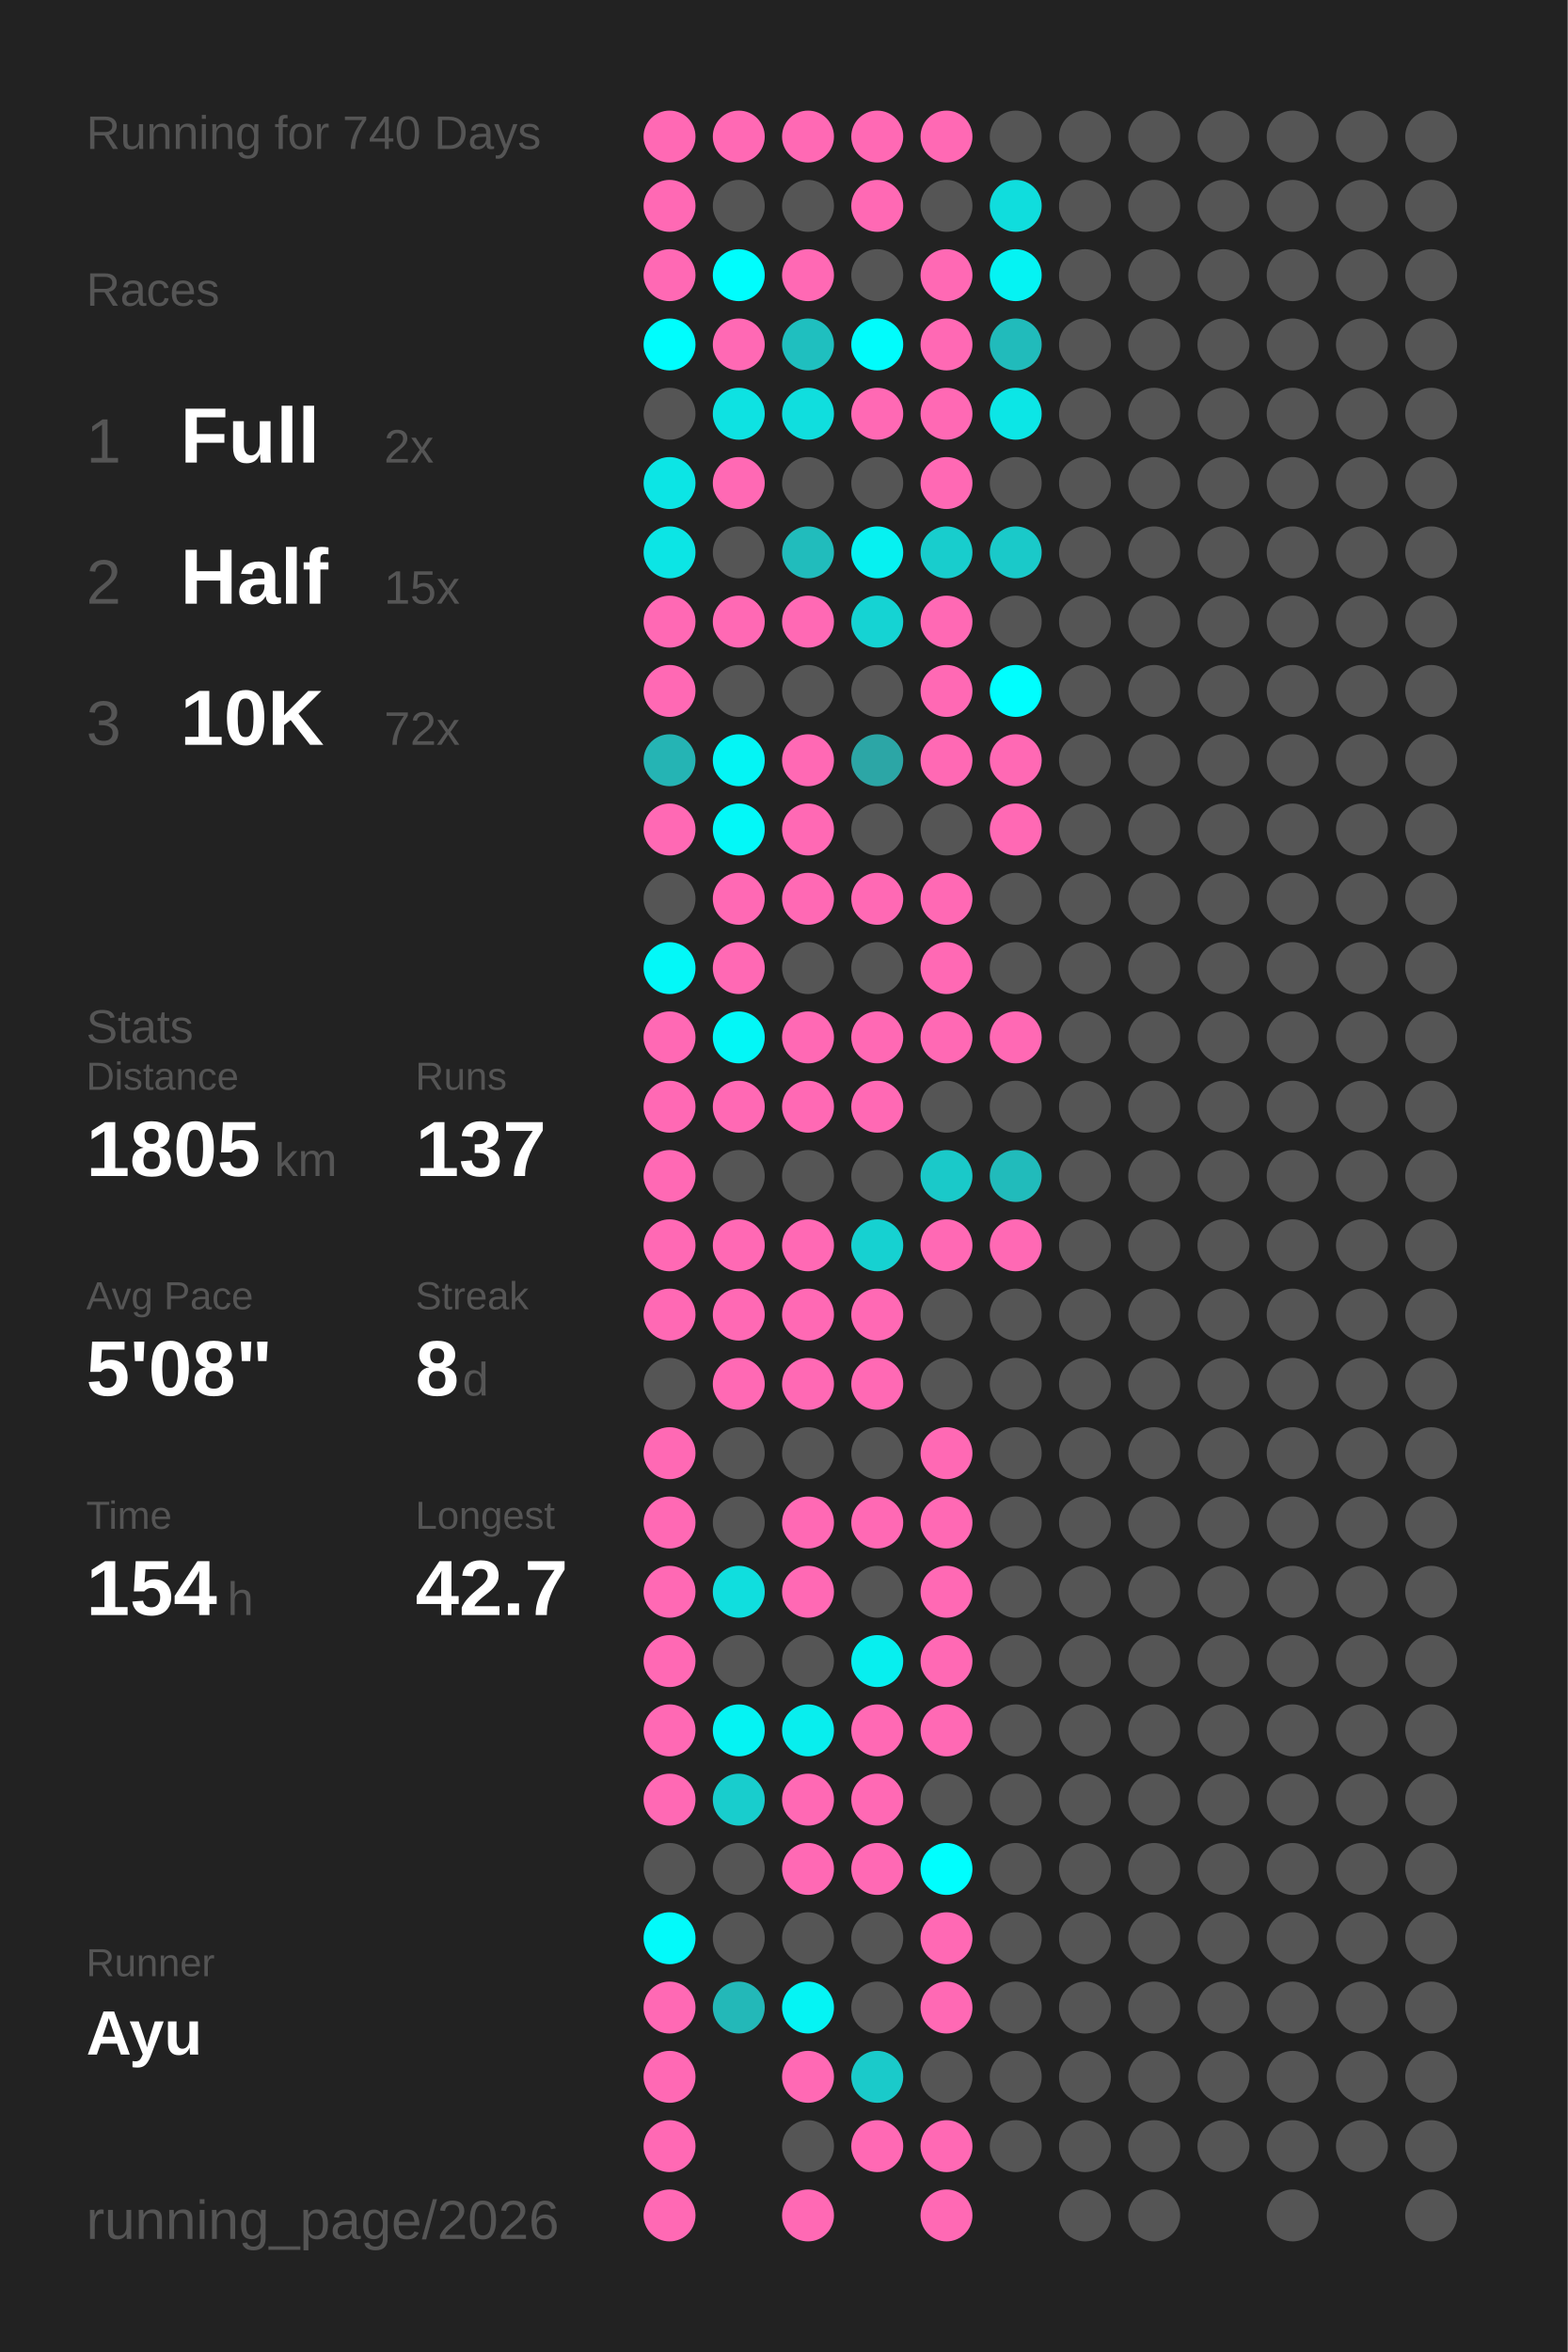
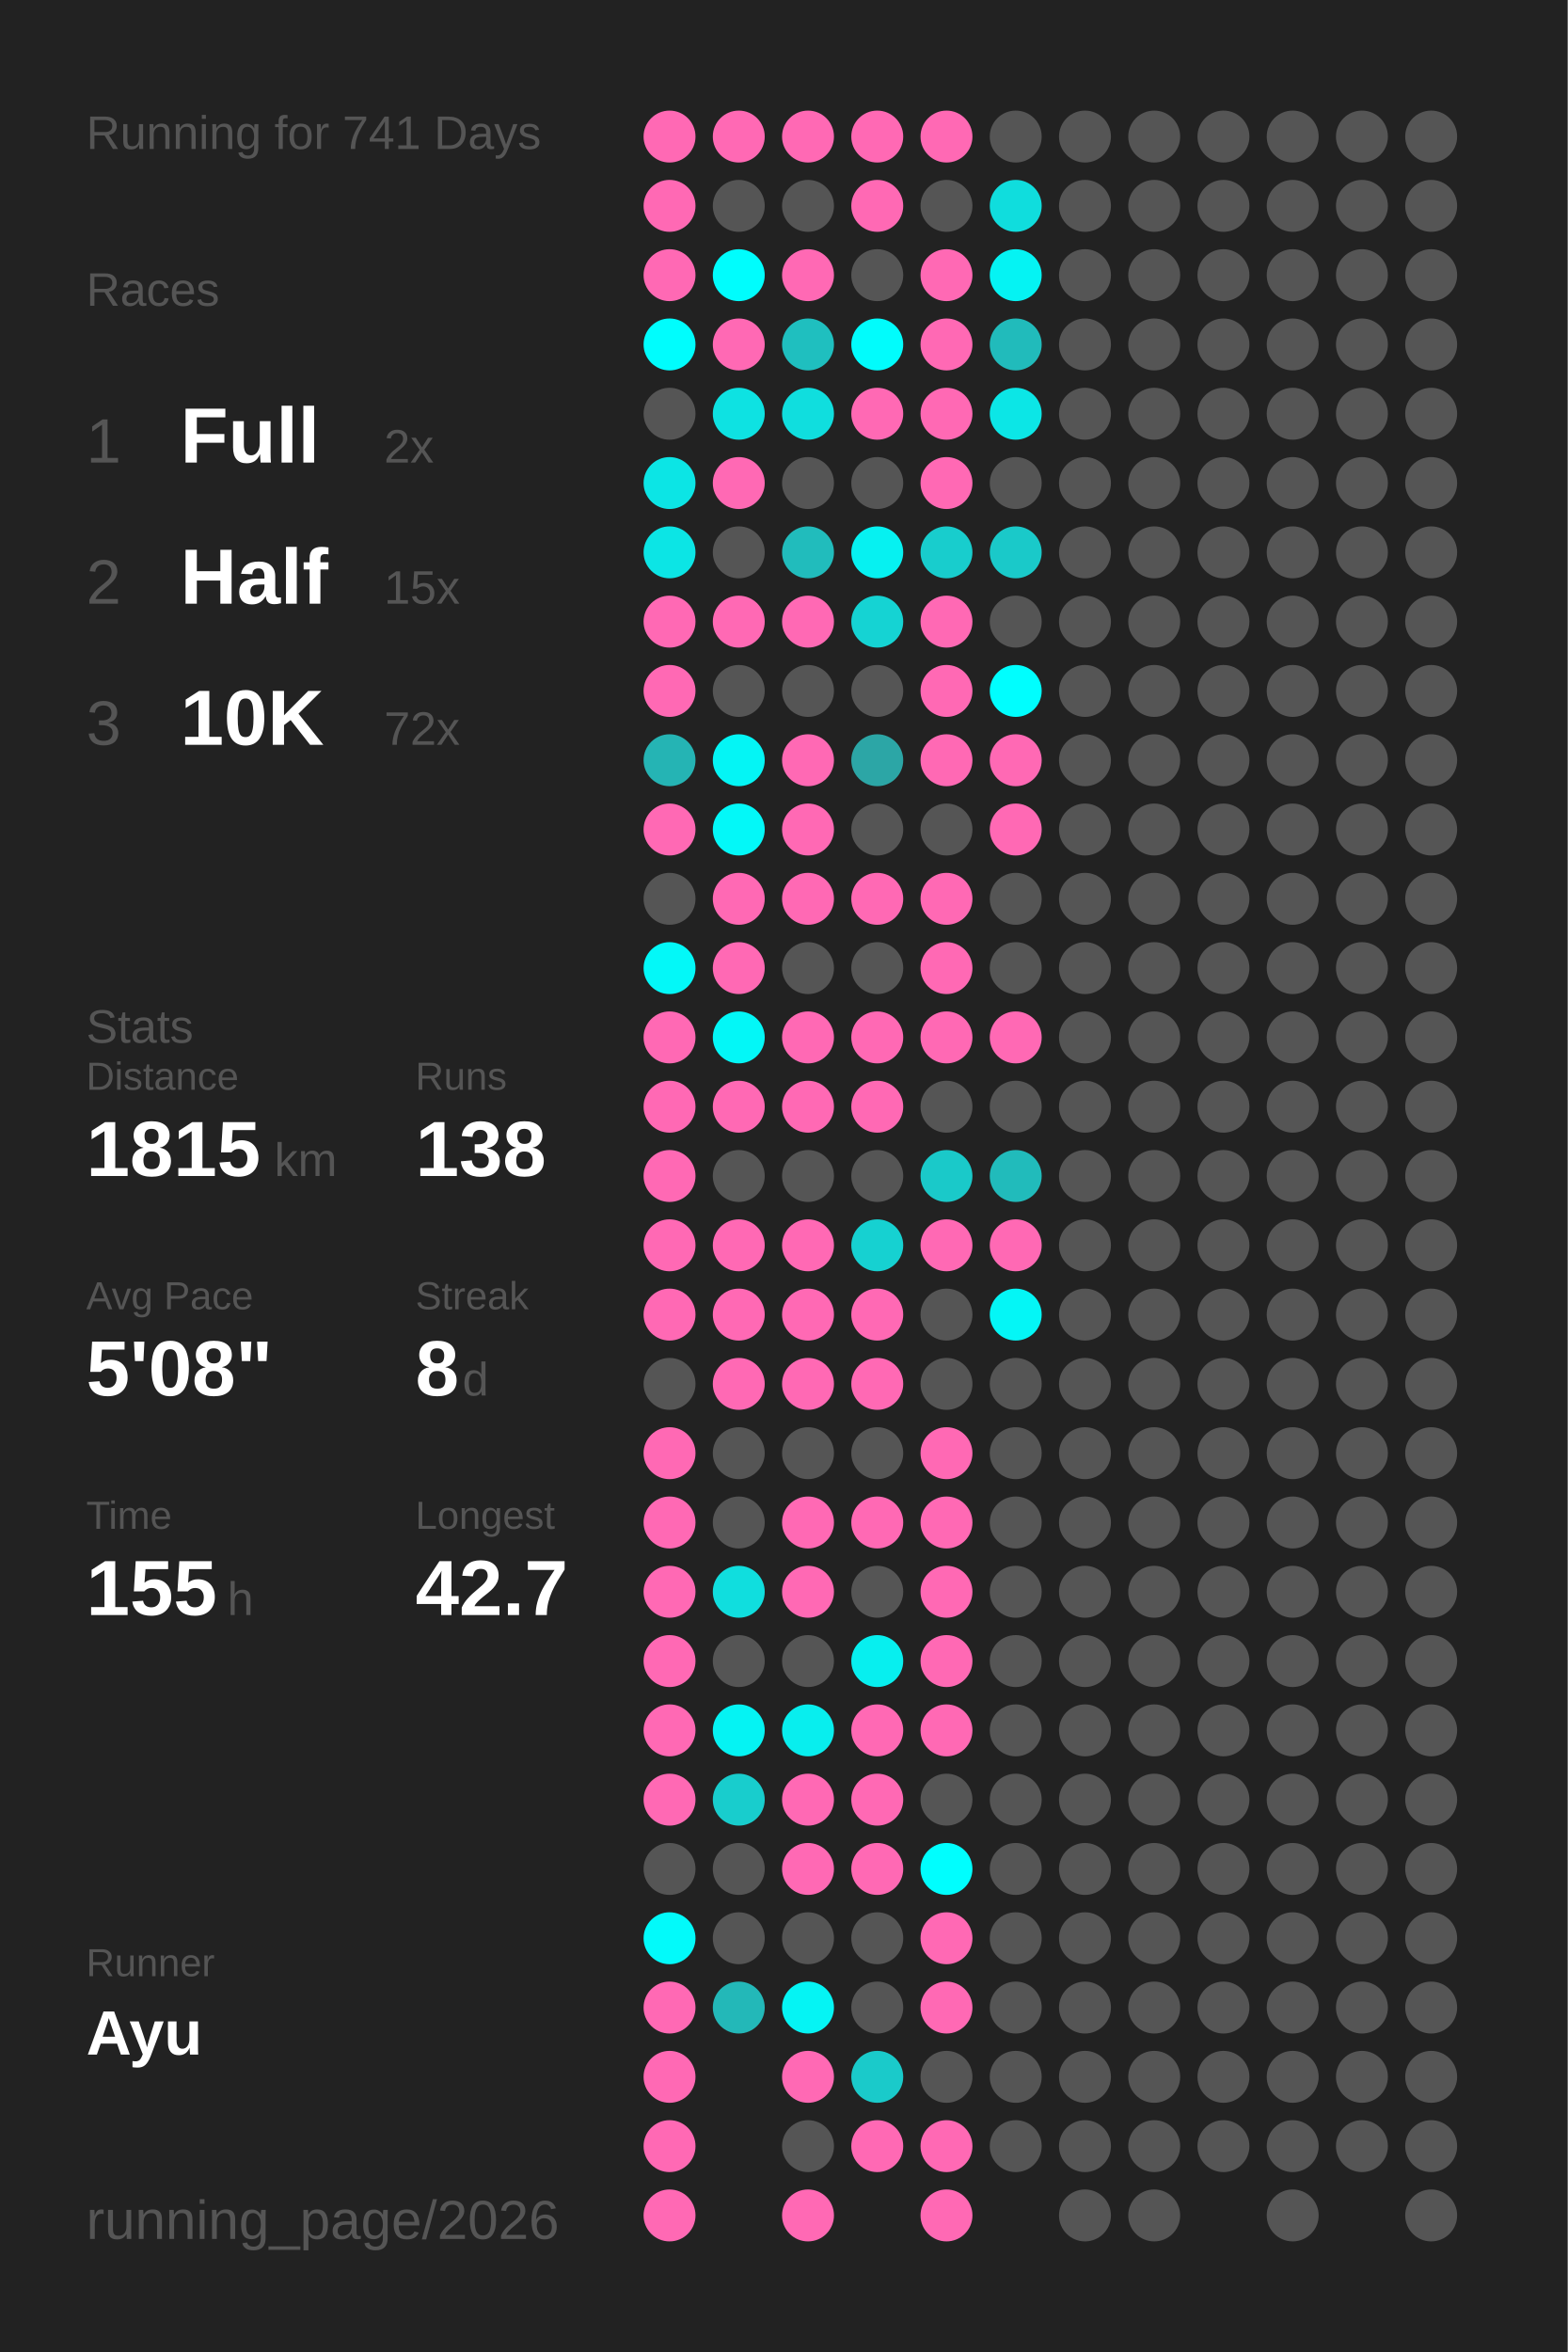
<svg xmlns="http://www.w3.org/2000/svg" baseProfile="full" height="300mm" version="1.1" viewBox="0,0,200,300" width="200mm">
  <defs />
  <rect fill="#222222" height="300" width="200" x="0" y="0" />
-   <text fill="#555555" style="font-size:6px; font-family:Arial;" x="11" y="19">Running for 740 Days</text>
+   <text fill="#555555" style="font-size:6px; font-family:Arial;" x="11" y="19">Running for 741 Days</text>
  <text fill="#555555" style="font-size:6px; font-family:Arial;" x="11" y="39">Races</text>
  <text fill="#555555" style="font-size:8px; font-family:Arial;" x="11" y="59">1</text>
  <text fill="#FFFFFF" style="font-size:10px; font-family:Arial; font-weight:bold;" x="23" y="59">Full</text>
  <text fill="#555555" style="font-size:6px; font-family:Arial;" x="49" y="59">2x</text>
  <text fill="#555555" style="font-size:8px; font-family:Arial;" x="11" y="77">2</text>
  <text fill="#FFFFFF" style="font-size:10px; font-family:Arial; font-weight:bold;" x="23" y="77">Half</text>
  <text fill="#555555" style="font-size:6px; font-family:Arial;" x="49" y="77">15x</text>
  <text fill="#555555" style="font-size:8px; font-family:Arial;" x="11" y="95">3</text>
  <text fill="#FFFFFF" style="font-size:10px; font-family:Arial; font-weight:bold;" x="23" y="95">10K</text>
  <text fill="#555555" style="font-size:6px; font-family:Arial;" x="49" y="95">72x</text>
  <text fill="#555555" style="font-size:6px; font-family:Arial;" x="11" y="133">Stats</text>
  <text fill="#555555" style="font-size:5px; font-family:Arial;" x="11" y="139">Distance</text>
-   <text fill="#FFFFFF" style="font-size:10px; font-family:Arial; font-weight:bold;" x="11" y="150">1805</text>
+   <text fill="#FFFFFF" style="font-size:10px; font-family:Arial; font-weight:bold;" x="11" y="150">1815</text>
  <text fill="#555555" style="font-size:6px; font-family:Arial;" x="35" y="150">km</text>
  <text fill="#555555" style="font-size:5px; font-family:Arial;" x="53" y="139">Runs</text>
-   <text fill="#FFFFFF" style="font-size:10px; font-family:Arial; font-weight:bold;" x="53" y="150">137</text>
+   <text fill="#FFFFFF" style="font-size:10px; font-family:Arial; font-weight:bold;" x="53" y="150">138</text>
  <text fill="#555555" style="font-size:5px; font-family:Arial;" x="11" y="167">Avg Pace</text>
  <text fill="#FFFFFF" style="font-size:10px; font-family:Arial; font-weight:bold;" x="11" y="178">5'08"</text>
  <text fill="#555555" style="font-size:5px; font-family:Arial;" x="53" y="167">Streak</text>
  <text fill="#FFFFFF" style="font-size:10px; font-family:Arial; font-weight:bold;" x="53" y="178">8</text>
  <text fill="#555555" style="font-size:6px; font-family:Arial;" x="59" y="178">d</text>
  <text fill="#555555" style="font-size:5px; font-family:Arial;" x="11" y="195">Time</text>
-   <text fill="#FFFFFF" style="font-size:10px; font-family:Arial; font-weight:bold;" x="11" y="206">154</text>
+   <text fill="#FFFFFF" style="font-size:10px; font-family:Arial; font-weight:bold;" x="11" y="206">155</text>
  <text fill="#555555" style="font-size:6px; font-family:Arial;" x="29" y="206">h</text>
  <text fill="#555555" style="font-size:5px; font-family:Arial;" x="53" y="195">Longest</text>
  <text fill="#FFFFFF" style="font-size:10px; font-family:Arial; font-weight:bold;" x="53" y="206">42.7</text>
  <text fill="#555555" style="font-size:5px; font-family:Arial;" x="11" y="252.065">Runner</text>
  <text fill="#FFFFFF" style="font-size:8px; font-family:Arial; font-weight:bold;" x="11" y="262.065">Ayu</text>
  <text fill="#555555" style="font-size:7px; font-family:Arial;" x="11" y="285.581">running_page/2026</text>
  <circle cx="85.417" cy="17.419" fill="#ff69b4" r="3.312" />
  <circle cx="85.417" cy="26.258" fill="#ff69b4" r="3.312" />
  <circle cx="85.417" cy="35.097" fill="#ff69b4" r="3.312" />
  <circle cx="85.417" cy="43.935" fill="#00fdfd" r="3.312" />
  <circle cx="85.417" cy="52.774" fill="#555555" r="3.312" />
  <circle cx="85.417" cy="61.613" fill="#0ce5e5" r="3.312" />
  <circle cx="85.417" cy="70.452" fill="#0ce5e5" r="3.312" />
  <circle cx="85.417" cy="79.29" fill="#ff69b4" r="3.312" />
  <circle cx="85.417" cy="88.129" fill="#ff69b4" r="3.312" />
  <circle cx="85.417" cy="96.968" fill="#25b4b4" r="3.312" />
  <circle cx="85.417" cy="105.806" fill="#ff69b4" r="3.312" />
  <circle cx="85.417" cy="114.645" fill="#555555" r="3.312" />
  <circle cx="85.417" cy="123.484" fill="#03f8f8" r="3.312" />
  <circle cx="85.417" cy="132.323" fill="#ff69b4" r="3.312" />
  <circle cx="85.417" cy="141.161" fill="#ff69b4" r="3.312" />
  <circle cx="85.417" cy="150" fill="#ff69b4" r="3.312" />
  <circle cx="85.417" cy="158.839" fill="#ff69b4" r="3.312" />
  <circle cx="85.417" cy="167.677" fill="#ff69b4" r="3.312" />
  <circle cx="85.417" cy="176.516" fill="#555555" r="3.312" />
  <circle cx="85.417" cy="185.355" fill="#ff69b4" r="3.312" />
  <circle cx="85.417" cy="194.194" fill="#ff69b4" r="3.312" />
  <circle cx="85.417" cy="203.032" fill="#ff69b4" r="3.312" />
  <circle cx="85.417" cy="211.871" fill="#ff69b4" r="3.312" />
  <circle cx="85.417" cy="220.71" fill="#ff69b4" r="3.312" />
  <circle cx="85.417" cy="229.548" fill="#ff69b4" r="3.312" />
  <circle cx="85.417" cy="238.387" fill="#555555" r="3.312" />
  <circle cx="85.417" cy="247.226" fill="#02fafa" r="3.312" />
  <circle cx="85.417" cy="256.065" fill="#ff69b4" r="3.312" />
  <circle cx="85.417" cy="264.903" fill="#ff69b4" r="3.312" />
  <circle cx="85.417" cy="273.742" fill="#ff69b4" r="3.312" />
  <circle cx="85.417" cy="282.581" fill="#ff69b4" r="3.312" />
  <circle cx="94.25" cy="17.419" fill="#ff69b4" r="3.312" />
  <circle cx="94.25" cy="26.258" fill="#555555" r="3.312" />
  <circle cx="94.25" cy="35.097" fill="#00fdfd" r="3.312" />
  <circle cx="94.25" cy="43.935" fill="#ff69b4" r="3.312" />
  <circle cx="94.25" cy="52.774" fill="#0ee2e2" r="3.312" />
  <circle cx="94.25" cy="61.613" fill="#ff69b4" r="3.312" />
  <circle cx="94.25" cy="70.452" fill="#555555" r="3.312" />
  <circle cx="94.25" cy="79.29" fill="#ff69b4" r="3.312" />
  <circle cx="94.25" cy="88.129" fill="#555555" r="3.312" />
  <circle cx="94.25" cy="96.968" fill="#04f5f5" r="3.312" />
  <circle cx="94.25" cy="105.806" fill="#03f8f8" r="3.312" />
  <circle cx="94.25" cy="114.645" fill="#ff69b4" r="3.312" />
  <circle cx="94.25" cy="123.484" fill="#ff69b4" r="3.312" />
  <circle cx="94.25" cy="132.323" fill="#03f7f7" r="3.312" />
  <circle cx="94.25" cy="141.161" fill="#ff69b4" r="3.312" />
  <circle cx="94.25" cy="150" fill="#555555" r="3.312" />
  <circle cx="94.25" cy="158.839" fill="#ff69b4" r="3.312" />
  <circle cx="94.25" cy="167.677" fill="#ff69b4" r="3.312" />
  <circle cx="94.25" cy="176.516" fill="#ff69b4" r="3.312" />
  <circle cx="94.25" cy="185.355" fill="#555555" r="3.312" />
  <circle cx="94.25" cy="194.194" fill="#555555" r="3.312" />
  <circle cx="94.25" cy="203.032" fill="#10dede" r="3.312" />
  <circle cx="94.25" cy="211.871" fill="#555555" r="3.312" />
  <circle cx="94.25" cy="220.71" fill="#05f3f3" r="3.312" />
  <circle cx="94.25" cy="229.548" fill="#18cdcd" r="3.312" />
  <circle cx="94.25" cy="238.387" fill="#555555" r="3.312" />
  <circle cx="94.25" cy="247.226" fill="#555555" r="3.312" />
  <circle cx="94.25" cy="256.065" fill="#23b8b8" r="3.312" />
  <circle cx="103.083" cy="17.419" fill="#ff69b4" r="3.312" />
  <circle cx="103.083" cy="26.258" fill="#555555" r="3.312" />
  <circle cx="103.083" cy="35.097" fill="#ff69b4" r="3.312" />
  <circle cx="103.083" cy="43.935" fill="#1fbfbf" r="3.312" />
  <circle cx="103.083" cy="52.774" fill="#10dede" r="3.312" />
  <circle cx="103.083" cy="61.613" fill="#555555" r="3.312" />
  <circle cx="103.083" cy="70.452" fill="#21bcbc" r="3.312" />
  <circle cx="103.083" cy="79.29" fill="#ff69b4" r="3.312" />
  <circle cx="103.083" cy="88.129" fill="#555555" r="3.312" />
  <circle cx="103.083" cy="96.968" fill="#ff69b4" r="3.312" />
  <circle cx="103.083" cy="105.806" fill="#ff69b4" r="3.312" />
  <circle cx="103.083" cy="114.645" fill="#ff69b4" r="3.312" />
  <circle cx="103.083" cy="123.484" fill="#555555" r="3.312" />
  <circle cx="103.083" cy="132.323" fill="#ff69b4" r="3.312" />
  <circle cx="103.083" cy="141.161" fill="#ff69b4" r="3.312" />
  <circle cx="103.083" cy="150" fill="#555555" r="3.312" />
  <circle cx="103.083" cy="158.839" fill="#ff69b4" r="3.312" />
  <circle cx="103.083" cy="167.677" fill="#ff69b4" r="3.312" />
  <circle cx="103.083" cy="176.516" fill="#ff69b4" r="3.312" />
  <circle cx="103.083" cy="185.355" fill="#555555" r="3.312" />
  <circle cx="103.083" cy="194.194" fill="#ff69b4" r="3.312" />
  <circle cx="103.083" cy="203.032" fill="#ff69b4" r="3.312" />
  <circle cx="103.083" cy="211.871" fill="#555555" r="3.312" />
  <circle cx="103.083" cy="220.71" fill="#08eeee" r="3.312" />
  <circle cx="103.083" cy="229.548" fill="#ff69b4" r="3.312" />
  <circle cx="103.083" cy="238.387" fill="#ff69b4" r="3.312" />
  <circle cx="103.083" cy="247.226" fill="#555555" r="3.312" />
  <circle cx="103.083" cy="256.065" fill="#05f4f4" r="3.312" />
  <circle cx="103.083" cy="264.903" fill="#ff69b4" r="3.312" />
  <circle cx="103.083" cy="273.742" fill="#555555" r="3.312" />
  <circle cx="103.083" cy="282.581" fill="#ff69b4" r="3.312" />
  <circle cx="111.917" cy="17.419" fill="#ff69b4" r="3.312" />
  <circle cx="111.917" cy="26.258" fill="#ff69b4" r="3.312" />
  <circle cx="111.917" cy="35.097" fill="#555555" r="3.312" />
  <circle cx="111.917" cy="43.935" fill="#01fcfc" r="3.312" />
  <circle cx="111.917" cy="52.774" fill="#ff69b4" r="3.312" />
  <circle cx="111.917" cy="61.613" fill="#555555" r="3.312" />
  <circle cx="111.917" cy="70.452" fill="#06f1f1" r="3.312" />
  <circle cx="111.917" cy="79.29" fill="#15d3d3" r="3.312" />
  <circle cx="111.917" cy="88.129" fill="#555555" r="3.312" />
  <circle cx="111.917" cy="96.968" fill="#2ca6a6" r="3.312" />
  <circle cx="111.917" cy="105.806" fill="#555555" r="3.312" />
  <circle cx="111.917" cy="114.645" fill="#ff69b4" r="3.312" />
  <circle cx="111.917" cy="123.484" fill="#555555" r="3.312" />
  <circle cx="111.917" cy="132.323" fill="#ff69b4" r="3.312" />
  <circle cx="111.917" cy="141.161" fill="#ff69b4" r="3.312" />
  <circle cx="111.917" cy="150" fill="#555555" r="3.312" />
  <circle cx="111.917" cy="158.839" fill="#16d1d1" r="3.312" />
  <circle cx="111.917" cy="167.677" fill="#ff69b4" r="3.312" />
  <circle cx="111.917" cy="176.516" fill="#ff69b4" r="3.312" />
  <circle cx="111.917" cy="185.355" fill="#555555" r="3.312" />
  <circle cx="111.917" cy="194.194" fill="#ff69b4" r="3.312" />
  <circle cx="111.917" cy="203.032" fill="#555555" r="3.312" />
  <circle cx="111.917" cy="211.871" fill="#07efef" r="3.312" />
  <circle cx="111.917" cy="220.71" fill="#ff69b4" r="3.312" />
  <circle cx="111.917" cy="229.548" fill="#ff69b4" r="3.312" />
  <circle cx="111.917" cy="238.387" fill="#ff69b4" r="3.312" />
  <circle cx="111.917" cy="247.226" fill="#555555" r="3.312" />
  <circle cx="111.917" cy="256.065" fill="#555555" r="3.312" />
  <circle cx="111.917" cy="264.903" fill="#1acaca" r="3.312" />
  <circle cx="111.917" cy="273.742" fill="#ff69b4" r="3.312" />
  <circle cx="120.75" cy="17.419" fill="#ff69b4" r="3.312" />
  <circle cx="120.75" cy="26.258" fill="#555555" r="3.312" />
  <circle cx="120.75" cy="35.097" fill="#ff69b4" r="3.312" />
  <circle cx="120.75" cy="43.935" fill="#ff69b4" r="3.312" />
  <circle cx="120.75" cy="52.774" fill="#ff69b4" r="3.312" />
  <circle cx="120.75" cy="61.613" fill="#ff69b4" r="3.312" />
  <circle cx="120.75" cy="70.452" fill="#18cdcd" r="3.312" />
  <circle cx="120.75" cy="79.29" fill="#ff69b4" r="3.312" />
  <circle cx="120.75" cy="88.129" fill="#ff69b4" r="3.312" />
  <circle cx="120.75" cy="96.968" fill="#ff69b4" r="3.312" />
  <circle cx="120.75" cy="105.806" fill="#555555" r="3.312" />
  <circle cx="120.75" cy="114.645" fill="#ff69b4" r="3.312" />
  <circle cx="120.75" cy="123.484" fill="#ff69b4" r="3.312" />
  <circle cx="120.75" cy="132.323" fill="#ff69b4" r="3.312" />
  <circle cx="120.75" cy="141.161" fill="#555555" r="3.312" />
  <circle cx="120.75" cy="150" fill="#1ac9c9" r="3.312" />
  <circle cx="120.75" cy="158.839" fill="#ff69b4" r="3.312" />
  <circle cx="120.75" cy="167.677" fill="#555555" r="3.312" />
  <circle cx="120.75" cy="176.516" fill="#555555" r="3.312" />
  <circle cx="120.75" cy="185.355" fill="#ff69b4" r="3.312" />
  <circle cx="120.75" cy="194.194" fill="#ff69b4" r="3.312" />
  <circle cx="120.75" cy="203.032" fill="#ff69b4" r="3.312" />
  <circle cx="120.75" cy="211.871" fill="#ff69b4" r="3.312" />
  <circle cx="120.75" cy="220.71" fill="#ff69b4" r="3.312" />
  <circle cx="120.75" cy="229.548" fill="#555555" r="3.312" />
  <circle cx="120.75" cy="238.387" fill="#00fefe" r="3.312" />
  <circle cx="120.75" cy="247.226" fill="#ff69b4" r="3.312" />
  <circle cx="120.75" cy="256.065" fill="#ff69b4" r="3.312" />
  <circle cx="120.75" cy="264.903" fill="#555555" r="3.312" />
  <circle cx="120.75" cy="273.742" fill="#ff69b4" r="3.312" />
  <circle cx="120.75" cy="282.581" fill="#ff69b4" r="3.312" />
  <circle cx="129.583" cy="17.419" fill="#555555" r="3.312" />
  <circle cx="129.583" cy="26.258" fill="#10dddd" r="3.312" />
  <circle cx="129.583" cy="35.097" fill="#05f3f3" r="3.312" />
  <circle cx="129.583" cy="43.935" fill="#21bbbb" r="3.312" />
  <circle cx="129.583" cy="52.774" fill="#0ce6e6" r="3.312" />
  <circle cx="129.583" cy="61.613" fill="#555555" r="3.312" />
  <circle cx="129.583" cy="70.452" fill="#1ac9c9" r="3.312" />
  <circle cx="129.583" cy="79.29" fill="#555555" r="3.312" />
  <circle cx="129.583" cy="88.129" fill="#00fefe" r="3.312" />
  <circle cx="129.583" cy="96.968" fill="#ff69b4" r="3.312" />
  <circle cx="129.583" cy="105.806" fill="#ff69b4" r="3.312" />
  <circle cx="129.583" cy="114.645" fill="#555555" r="3.312" />
  <circle cx="129.583" cy="123.484" fill="#555555" r="3.312" />
  <circle cx="129.583" cy="132.323" fill="#ff69b4" r="3.312" />
  <circle cx="129.583" cy="141.161" fill="#555555" r="3.312" />
  <circle cx="129.583" cy="150" fill="#21bbbb" r="3.312" />
  <circle cx="129.583" cy="158.839" fill="#ff69b4" r="3.312" />
-   <circle cx="129.583" cy="167.677" fill="#555555" r="3.312" />
+   <circle cx="129.583" cy="167.677" fill="#04f6f6" r="3.312" />
  <circle cx="129.583" cy="176.516" fill="#555555" r="3.312" />
  <circle cx="129.583" cy="185.355" fill="#555555" r="3.312" />
  <circle cx="129.583" cy="194.194" fill="#555555" r="3.312" />
  <circle cx="129.583" cy="203.032" fill="#555555" r="3.312" />
  <circle cx="129.583" cy="211.871" fill="#555555" r="3.312" />
  <circle cx="129.583" cy="220.71" fill="#555555" r="3.312" />
  <circle cx="129.583" cy="229.548" fill="#555555" r="3.312" />
  <circle cx="129.583" cy="238.387" fill="#555555" r="3.312" />
  <circle cx="129.583" cy="247.226" fill="#555555" r="3.312" />
  <circle cx="129.583" cy="256.065" fill="#555555" r="3.312" />
  <circle cx="129.583" cy="264.903" fill="#555555" r="3.312" />
  <circle cx="129.583" cy="273.742" fill="#555555" r="3.312" />
  <circle cx="138.417" cy="17.419" fill="#555555" r="3.312" />
  <circle cx="138.417" cy="26.258" fill="#555555" r="3.312" />
  <circle cx="138.417" cy="35.097" fill="#555555" r="3.312" />
  <circle cx="138.417" cy="43.935" fill="#555555" r="3.312" />
  <circle cx="138.417" cy="52.774" fill="#555555" r="3.312" />
  <circle cx="138.417" cy="61.613" fill="#555555" r="3.312" />
  <circle cx="138.417" cy="70.452" fill="#555555" r="3.312" />
  <circle cx="138.417" cy="79.29" fill="#555555" r="3.312" />
  <circle cx="138.417" cy="88.129" fill="#555555" r="3.312" />
  <circle cx="138.417" cy="96.968" fill="#555555" r="3.312" />
  <circle cx="138.417" cy="105.806" fill="#555555" r="3.312" />
  <circle cx="138.417" cy="114.645" fill="#555555" r="3.312" />
  <circle cx="138.417" cy="123.484" fill="#555555" r="3.312" />
  <circle cx="138.417" cy="132.323" fill="#555555" r="3.312" />
  <circle cx="138.417" cy="141.161" fill="#555555" r="3.312" />
  <circle cx="138.417" cy="150" fill="#555555" r="3.312" />
  <circle cx="138.417" cy="158.839" fill="#555555" r="3.312" />
  <circle cx="138.417" cy="167.677" fill="#555555" r="3.312" />
  <circle cx="138.417" cy="176.516" fill="#555555" r="3.312" />
  <circle cx="138.417" cy="185.355" fill="#555555" r="3.312" />
  <circle cx="138.417" cy="194.194" fill="#555555" r="3.312" />
  <circle cx="138.417" cy="203.032" fill="#555555" r="3.312" />
  <circle cx="138.417" cy="211.871" fill="#555555" r="3.312" />
  <circle cx="138.417" cy="220.71" fill="#555555" r="3.312" />
  <circle cx="138.417" cy="229.548" fill="#555555" r="3.312" />
  <circle cx="138.417" cy="238.387" fill="#555555" r="3.312" />
  <circle cx="138.417" cy="247.226" fill="#555555" r="3.312" />
  <circle cx="138.417" cy="256.065" fill="#555555" r="3.312" />
  <circle cx="138.417" cy="264.903" fill="#555555" r="3.312" />
  <circle cx="138.417" cy="273.742" fill="#555555" r="3.312" />
  <circle cx="138.417" cy="282.581" fill="#555555" r="3.312" />
  <circle cx="147.25" cy="17.419" fill="#555555" r="3.312" />
  <circle cx="147.25" cy="26.258" fill="#555555" r="3.312" />
  <circle cx="147.25" cy="35.097" fill="#555555" r="3.312" />
  <circle cx="147.25" cy="43.935" fill="#555555" r="3.312" />
  <circle cx="147.25" cy="52.774" fill="#555555" r="3.312" />
  <circle cx="147.25" cy="61.613" fill="#555555" r="3.312" />
  <circle cx="147.25" cy="70.452" fill="#555555" r="3.312" />
  <circle cx="147.25" cy="79.29" fill="#555555" r="3.312" />
  <circle cx="147.25" cy="88.129" fill="#555555" r="3.312" />
  <circle cx="147.25" cy="96.968" fill="#555555" r="3.312" />
  <circle cx="147.25" cy="105.806" fill="#555555" r="3.312" />
  <circle cx="147.25" cy="114.645" fill="#555555" r="3.312" />
  <circle cx="147.25" cy="123.484" fill="#555555" r="3.312" />
  <circle cx="147.25" cy="132.323" fill="#555555" r="3.312" />
  <circle cx="147.25" cy="141.161" fill="#555555" r="3.312" />
  <circle cx="147.25" cy="150" fill="#555555" r="3.312" />
  <circle cx="147.25" cy="158.839" fill="#555555" r="3.312" />
  <circle cx="147.25" cy="167.677" fill="#555555" r="3.312" />
  <circle cx="147.25" cy="176.516" fill="#555555" r="3.312" />
  <circle cx="147.25" cy="185.355" fill="#555555" r="3.312" />
  <circle cx="147.25" cy="194.194" fill="#555555" r="3.312" />
  <circle cx="147.25" cy="203.032" fill="#555555" r="3.312" />
  <circle cx="147.25" cy="211.871" fill="#555555" r="3.312" />
  <circle cx="147.25" cy="220.71" fill="#555555" r="3.312" />
  <circle cx="147.25" cy="229.548" fill="#555555" r="3.312" />
  <circle cx="147.25" cy="238.387" fill="#555555" r="3.312" />
  <circle cx="147.25" cy="247.226" fill="#555555" r="3.312" />
  <circle cx="147.25" cy="256.065" fill="#555555" r="3.312" />
  <circle cx="147.25" cy="264.903" fill="#555555" r="3.312" />
  <circle cx="147.25" cy="273.742" fill="#555555" r="3.312" />
  <circle cx="147.25" cy="282.581" fill="#555555" r="3.312" />
  <circle cx="156.083" cy="17.419" fill="#555555" r="3.312" />
  <circle cx="156.083" cy="26.258" fill="#555555" r="3.312" />
  <circle cx="156.083" cy="35.097" fill="#555555" r="3.312" />
  <circle cx="156.083" cy="43.935" fill="#555555" r="3.312" />
  <circle cx="156.083" cy="52.774" fill="#555555" r="3.312" />
  <circle cx="156.083" cy="61.613" fill="#555555" r="3.312" />
  <circle cx="156.083" cy="70.452" fill="#555555" r="3.312" />
  <circle cx="156.083" cy="79.29" fill="#555555" r="3.312" />
  <circle cx="156.083" cy="88.129" fill="#555555" r="3.312" />
  <circle cx="156.083" cy="96.968" fill="#555555" r="3.312" />
  <circle cx="156.083" cy="105.806" fill="#555555" r="3.312" />
  <circle cx="156.083" cy="114.645" fill="#555555" r="3.312" />
  <circle cx="156.083" cy="123.484" fill="#555555" r="3.312" />
  <circle cx="156.083" cy="132.323" fill="#555555" r="3.312" />
  <circle cx="156.083" cy="141.161" fill="#555555" r="3.312" />
  <circle cx="156.083" cy="150" fill="#555555" r="3.312" />
  <circle cx="156.083" cy="158.839" fill="#555555" r="3.312" />
  <circle cx="156.083" cy="167.677" fill="#555555" r="3.312" />
  <circle cx="156.083" cy="176.516" fill="#555555" r="3.312" />
  <circle cx="156.083" cy="185.355" fill="#555555" r="3.312" />
  <circle cx="156.083" cy="194.194" fill="#555555" r="3.312" />
  <circle cx="156.083" cy="203.032" fill="#555555" r="3.312" />
  <circle cx="156.083" cy="211.871" fill="#555555" r="3.312" />
  <circle cx="156.083" cy="220.71" fill="#555555" r="3.312" />
  <circle cx="156.083" cy="229.548" fill="#555555" r="3.312" />
  <circle cx="156.083" cy="238.387" fill="#555555" r="3.312" />
  <circle cx="156.083" cy="247.226" fill="#555555" r="3.312" />
  <circle cx="156.083" cy="256.065" fill="#555555" r="3.312" />
  <circle cx="156.083" cy="264.903" fill="#555555" r="3.312" />
  <circle cx="156.083" cy="273.742" fill="#555555" r="3.312" />
  <circle cx="164.917" cy="17.419" fill="#555555" r="3.312" />
  <circle cx="164.917" cy="26.258" fill="#555555" r="3.312" />
  <circle cx="164.917" cy="35.097" fill="#555555" r="3.312" />
  <circle cx="164.917" cy="43.935" fill="#555555" r="3.312" />
  <circle cx="164.917" cy="52.774" fill="#555555" r="3.312" />
  <circle cx="164.917" cy="61.613" fill="#555555" r="3.312" />
  <circle cx="164.917" cy="70.452" fill="#555555" r="3.312" />
  <circle cx="164.917" cy="79.29" fill="#555555" r="3.312" />
  <circle cx="164.917" cy="88.129" fill="#555555" r="3.312" />
  <circle cx="164.917" cy="96.968" fill="#555555" r="3.312" />
  <circle cx="164.917" cy="105.806" fill="#555555" r="3.312" />
  <circle cx="164.917" cy="114.645" fill="#555555" r="3.312" />
  <circle cx="164.917" cy="123.484" fill="#555555" r="3.312" />
  <circle cx="164.917" cy="132.323" fill="#555555" r="3.312" />
  <circle cx="164.917" cy="141.161" fill="#555555" r="3.312" />
  <circle cx="164.917" cy="150" fill="#555555" r="3.312" />
  <circle cx="164.917" cy="158.839" fill="#555555" r="3.312" />
  <circle cx="164.917" cy="167.677" fill="#555555" r="3.312" />
  <circle cx="164.917" cy="176.516" fill="#555555" r="3.312" />
  <circle cx="164.917" cy="185.355" fill="#555555" r="3.312" />
  <circle cx="164.917" cy="194.194" fill="#555555" r="3.312" />
  <circle cx="164.917" cy="203.032" fill="#555555" r="3.312" />
  <circle cx="164.917" cy="211.871" fill="#555555" r="3.312" />
  <circle cx="164.917" cy="220.71" fill="#555555" r="3.312" />
  <circle cx="164.917" cy="229.548" fill="#555555" r="3.312" />
  <circle cx="164.917" cy="238.387" fill="#555555" r="3.312" />
  <circle cx="164.917" cy="247.226" fill="#555555" r="3.312" />
  <circle cx="164.917" cy="256.065" fill="#555555" r="3.312" />
  <circle cx="164.917" cy="264.903" fill="#555555" r="3.312" />
  <circle cx="164.917" cy="273.742" fill="#555555" r="3.312" />
  <circle cx="164.917" cy="282.581" fill="#555555" r="3.312" />
  <circle cx="173.75" cy="17.419" fill="#555555" r="3.312" />
  <circle cx="173.75" cy="26.258" fill="#555555" r="3.312" />
  <circle cx="173.75" cy="35.097" fill="#555555" r="3.312" />
  <circle cx="173.75" cy="43.935" fill="#555555" r="3.312" />
  <circle cx="173.75" cy="52.774" fill="#555555" r="3.312" />
  <circle cx="173.75" cy="61.613" fill="#555555" r="3.312" />
  <circle cx="173.75" cy="70.452" fill="#555555" r="3.312" />
  <circle cx="173.75" cy="79.29" fill="#555555" r="3.312" />
  <circle cx="173.75" cy="88.129" fill="#555555" r="3.312" />
  <circle cx="173.75" cy="96.968" fill="#555555" r="3.312" />
  <circle cx="173.75" cy="105.806" fill="#555555" r="3.312" />
  <circle cx="173.75" cy="114.645" fill="#555555" r="3.312" />
  <circle cx="173.75" cy="123.484" fill="#555555" r="3.312" />
  <circle cx="173.75" cy="132.323" fill="#555555" r="3.312" />
  <circle cx="173.75" cy="141.161" fill="#555555" r="3.312" />
  <circle cx="173.75" cy="150" fill="#555555" r="3.312" />
  <circle cx="173.75" cy="158.839" fill="#555555" r="3.312" />
  <circle cx="173.75" cy="167.677" fill="#555555" r="3.312" />
  <circle cx="173.75" cy="176.516" fill="#555555" r="3.312" />
  <circle cx="173.75" cy="185.355" fill="#555555" r="3.312" />
  <circle cx="173.75" cy="194.194" fill="#555555" r="3.312" />
  <circle cx="173.75" cy="203.032" fill="#555555" r="3.312" />
  <circle cx="173.75" cy="211.871" fill="#555555" r="3.312" />
  <circle cx="173.75" cy="220.71" fill="#555555" r="3.312" />
  <circle cx="173.75" cy="229.548" fill="#555555" r="3.312" />
  <circle cx="173.75" cy="238.387" fill="#555555" r="3.312" />
  <circle cx="173.75" cy="247.226" fill="#555555" r="3.312" />
  <circle cx="173.75" cy="256.065" fill="#555555" r="3.312" />
  <circle cx="173.75" cy="264.903" fill="#555555" r="3.312" />
  <circle cx="173.75" cy="273.742" fill="#555555" r="3.312" />
  <circle cx="182.583" cy="17.419" fill="#555555" r="3.312" />
  <circle cx="182.583" cy="26.258" fill="#555555" r="3.312" />
  <circle cx="182.583" cy="35.097" fill="#555555" r="3.312" />
  <circle cx="182.583" cy="43.935" fill="#555555" r="3.312" />
  <circle cx="182.583" cy="52.774" fill="#555555" r="3.312" />
  <circle cx="182.583" cy="61.613" fill="#555555" r="3.312" />
  <circle cx="182.583" cy="70.452" fill="#555555" r="3.312" />
  <circle cx="182.583" cy="79.29" fill="#555555" r="3.312" />
  <circle cx="182.583" cy="88.129" fill="#555555" r="3.312" />
  <circle cx="182.583" cy="96.968" fill="#555555" r="3.312" />
  <circle cx="182.583" cy="105.806" fill="#555555" r="3.312" />
  <circle cx="182.583" cy="114.645" fill="#555555" r="3.312" />
  <circle cx="182.583" cy="123.484" fill="#555555" r="3.312" />
  <circle cx="182.583" cy="132.323" fill="#555555" r="3.312" />
  <circle cx="182.583" cy="141.161" fill="#555555" r="3.312" />
  <circle cx="182.583" cy="150" fill="#555555" r="3.312" />
  <circle cx="182.583" cy="158.839" fill="#555555" r="3.312" />
  <circle cx="182.583" cy="167.677" fill="#555555" r="3.312" />
  <circle cx="182.583" cy="176.516" fill="#555555" r="3.312" />
  <circle cx="182.583" cy="185.355" fill="#555555" r="3.312" />
  <circle cx="182.583" cy="194.194" fill="#555555" r="3.312" />
  <circle cx="182.583" cy="203.032" fill="#555555" r="3.312" />
  <circle cx="182.583" cy="211.871" fill="#555555" r="3.312" />
  <circle cx="182.583" cy="220.71" fill="#555555" r="3.312" />
  <circle cx="182.583" cy="229.548" fill="#555555" r="3.312" />
  <circle cx="182.583" cy="238.387" fill="#555555" r="3.312" />
  <circle cx="182.583" cy="247.226" fill="#555555" r="3.312" />
  <circle cx="182.583" cy="256.065" fill="#555555" r="3.312" />
  <circle cx="182.583" cy="264.903" fill="#555555" r="3.312" />
  <circle cx="182.583" cy="273.742" fill="#555555" r="3.312" />
  <circle cx="182.583" cy="282.581" fill="#555555" r="3.312" />
</svg>
